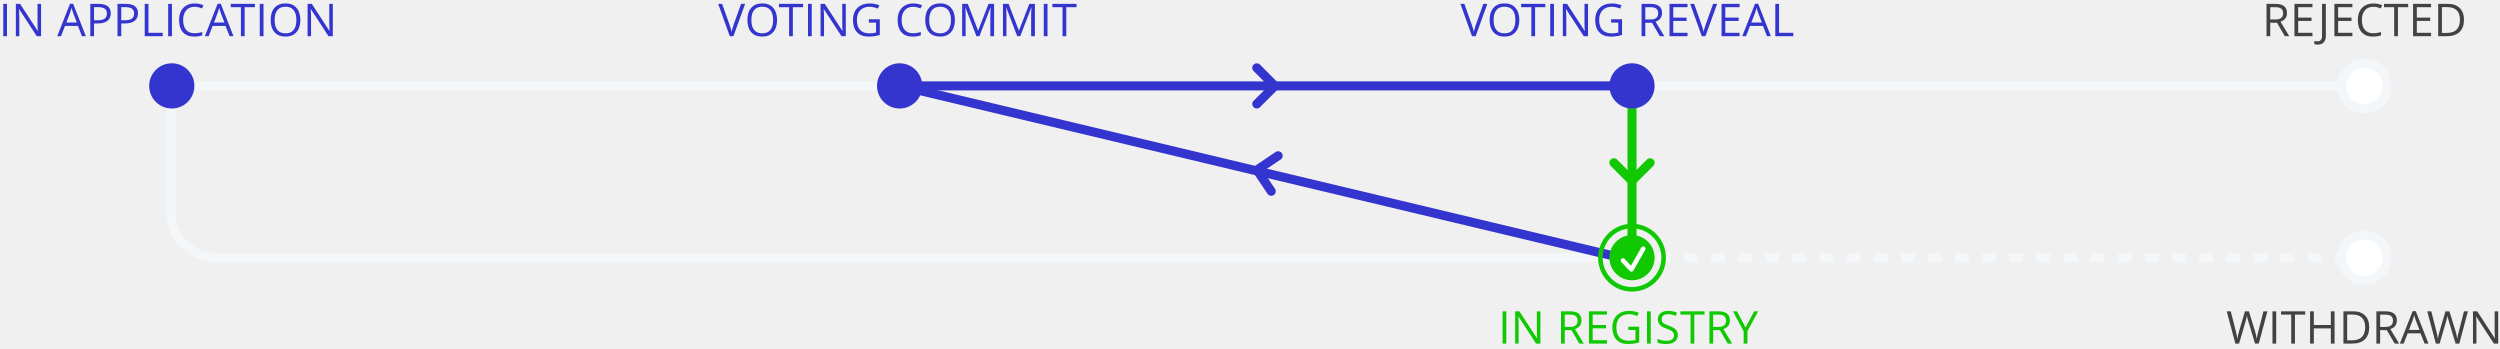
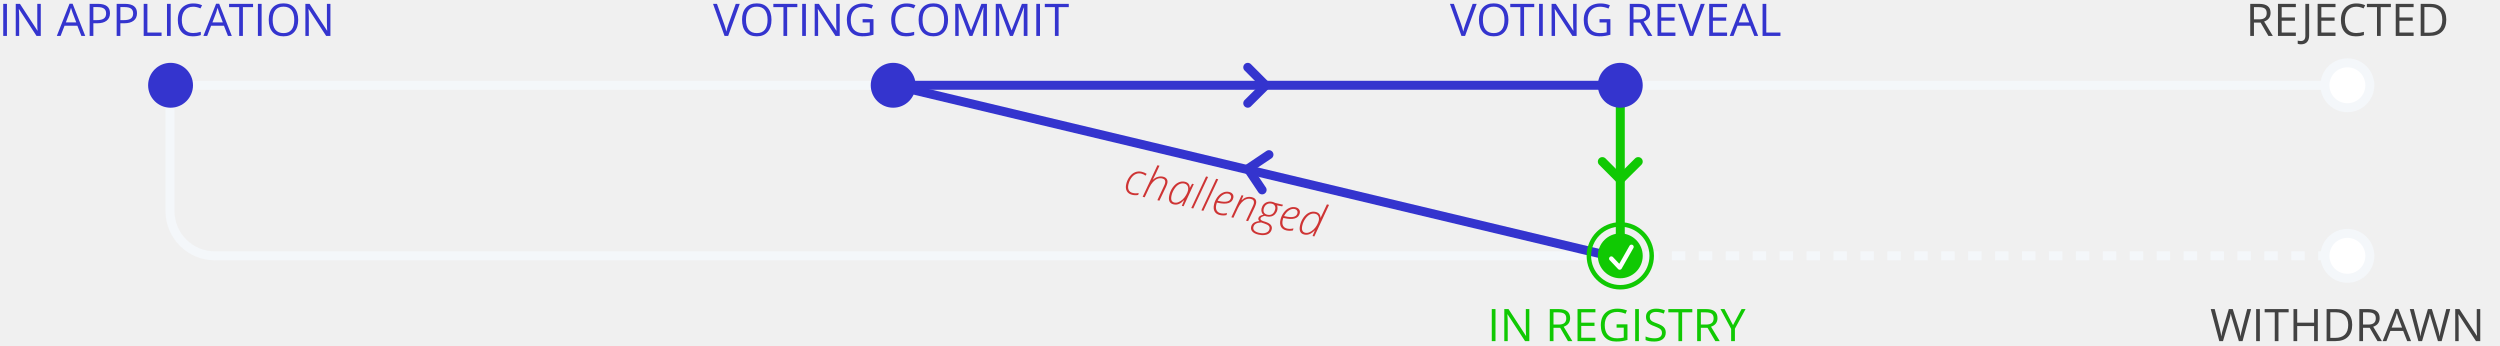
- <svg xmlns="http://www.w3.org/2000/svg" width="553px" height="77px" viewBox="0 0 553 77" version="1.1">
+ <svg xmlns="http://www.w3.org/2000/svg" width="557px" height="77px" viewBox="0 0 557 77" version="1.1">
  <defs />
  <g id="map_registry_no_id_registry" stroke="none" stroke-width="1" fill="none" fill-rule="evenodd">
    <path d="M361,19 L361,58" id="Line-2" stroke="#10C903" stroke-width="2" stroke-linecap="square" />
    <polyline id="Path-3-Copy" stroke="#10C903" stroke-width="2" stroke-linecap="round" stroke-linejoin="round" transform="translate(361, 38) rotate(-180) translate(-361, -38) " points="357 40 361.019 36 365 40" />
    <path d="M198.499,19 L361.501,19" id="Line-2" stroke="#3434CE" stroke-width="2" stroke-linecap="square" />
    <polyline id="Path-3-Copy" stroke="#3434CE" stroke-width="2" stroke-linecap="round" stroke-linejoin="round" transform="translate(280, 19) rotate(-270) translate(-280, -19) " points="276 21 280.019 17 284 21" />
    <path d="M37.869,19.079 L37.869,47 C37.869,52.523 42.346,57 47.869,57 L361,57" id="Path-2" stroke="#F4F7FA" stroke-width="2" />
    <path d="M38,19 L199.501,19" id="Line-2" stroke="#F4F7FA" stroke-width="2" stroke-linecap="square" />
    <path d="M360.499,19 L522.5,19" id="Line-2" stroke="#F4F7FA" stroke-width="2" stroke-linecap="square" />
    <path d="M199.123,19 L360.812,57.548" id="Line-2" stroke="#3434CE" stroke-width="2" stroke-linecap="square" />
+     <text id="challenged" transform="translate(272.9852, 43.99446) rotate(13) translate(-272.9852, -43.99446) " font-family="Open Sans, sans-serif" font-size="10" font-style="italic" font-weight="300" fill="#CE3434">
+       <tspan x="250.317" y="47.994">challenged</tspan>
+     </text>
    <path d="M361.499,57 L522.504,57" id="Line-2" stroke="#F4F7FA" stroke-width="2" stroke-linecap="square" stroke-dasharray="1,5" />
    <circle id="Oval" fill="#3434CE" cx="38" cy="19" r="5" />
    <circle id="Oval-Copy" fill="#3434CE" cx="199" cy="19" r="5" />
    <circle id="Oval-Copy-2" fill="#3434CE" cx="361" cy="19" r="5" />
    <circle id="Oval-Copy-2" fill="#10C903" cx="361" cy="57" r="5" />
    <circle id="Oval-Copy-3" stroke="#F4F7FA" stroke-width="2" fill="#FFFFFF" cx="523" cy="19" r="5" />
    <circle id="Oval-Copy-3" stroke="#F4F7FA" stroke-width="2" fill="#FFFFFF" cx="523" cy="57" r="5" />
    <text id="IN-APPLICATION" font-family="Open Sans, sans-serif" font-size="10" font-weight="500" fill="#3434CE">
      <tspan x="-0.267" y="8">IN APPLICATION</tspan>
    </text>
    <text id="VOTING-COMMIT" font-family="Open Sans, sans-serif" font-size="10" font-weight="500" fill="#3434CE">
      <tspan x="158.863" y="8">VOTING COMMIT</tspan>
    </text>
    <text id="VOTING-REVEAL" font-family="Open Sans, sans-serif" font-size="10" font-weight="500" fill="#3434CE">
      <tspan x="323.048" y="8">VOTING REVEAL</tspan>
    </text>
    <text id="IN-REGISTRY" font-family="Open Sans, sans-serif" font-size="10" font-weight="500" fill="#10C903">
      <tspan x="331.383" y="76">IN REGISTRY</tspan>
    </text>
    <text id="WITHDRAWN" font-family="Open Sans, sans-serif" font-size="10" font-weight="normal" fill="#424242">
      <tspan x="492.424" y="76">WITHDRAWN</tspan>
    </text>
    <text id="REJECTED" font-family="Open Sans, sans-serif" font-size="10" font-weight="normal" fill="#424242">
      <tspan x="500.366" y="8">REJECTED</tspan>
    </text>
    <polyline id="Path-3-Copy" stroke="#3434CE" stroke-width="2" stroke-linecap="round" stroke-linejoin="round" transform="translate(280, 38) rotate(-79) translate(-280, -38) " points="276 40 280.019 36 284 40" />
    <polyline id="Path-5" stroke="#FFFFFF" stroke-linecap="round" stroke-linejoin="round" points="359 57.619 360.873 59.599 363.491 55" />
    <circle id="Oval-Copy-2" stroke="#10C903" cx="361" cy="57" r="7" />
  </g>
</svg>
